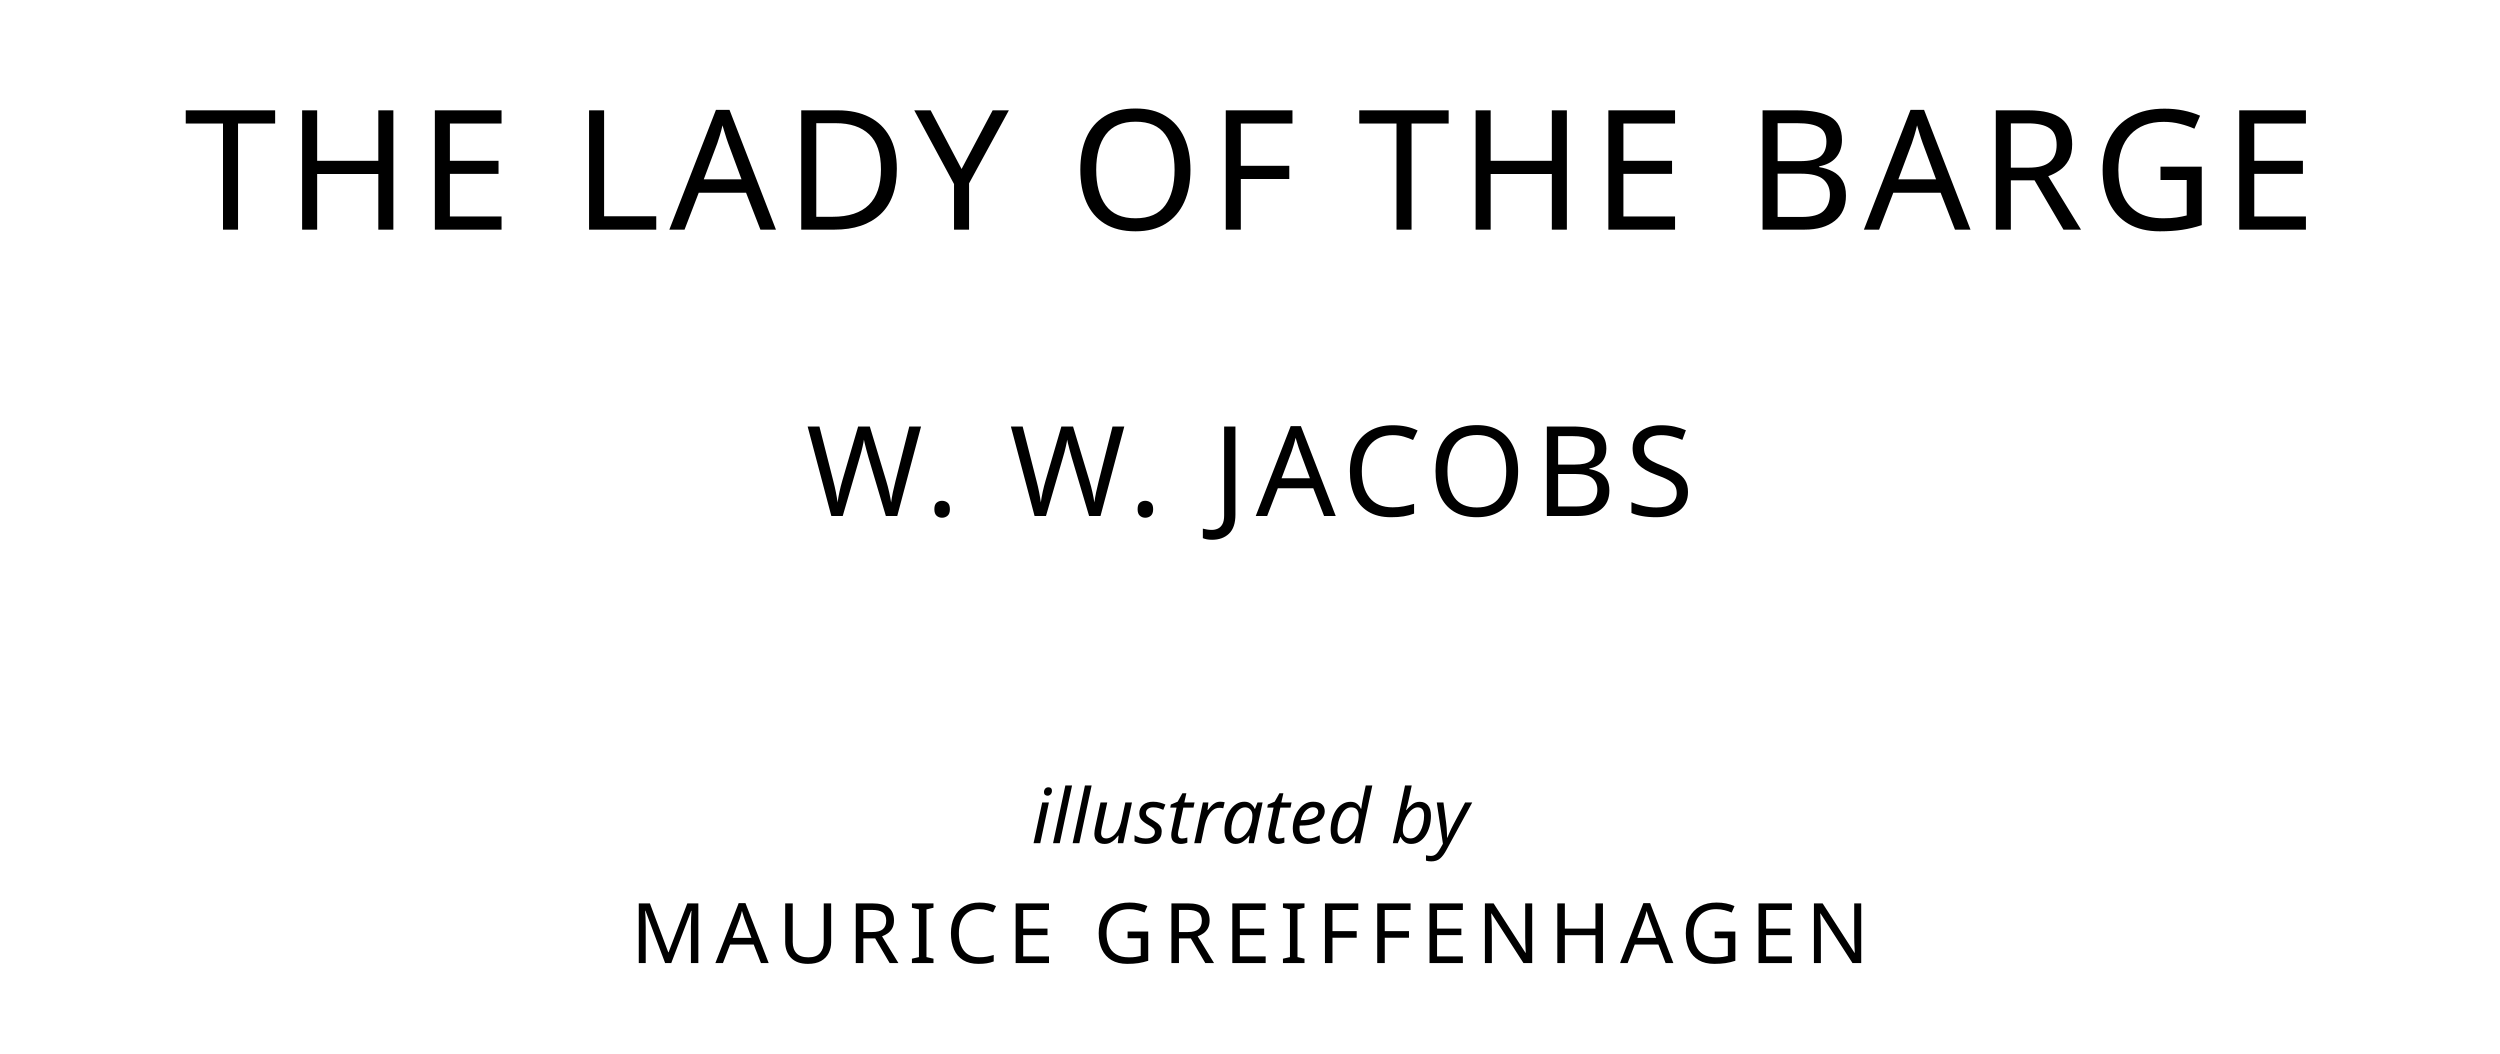
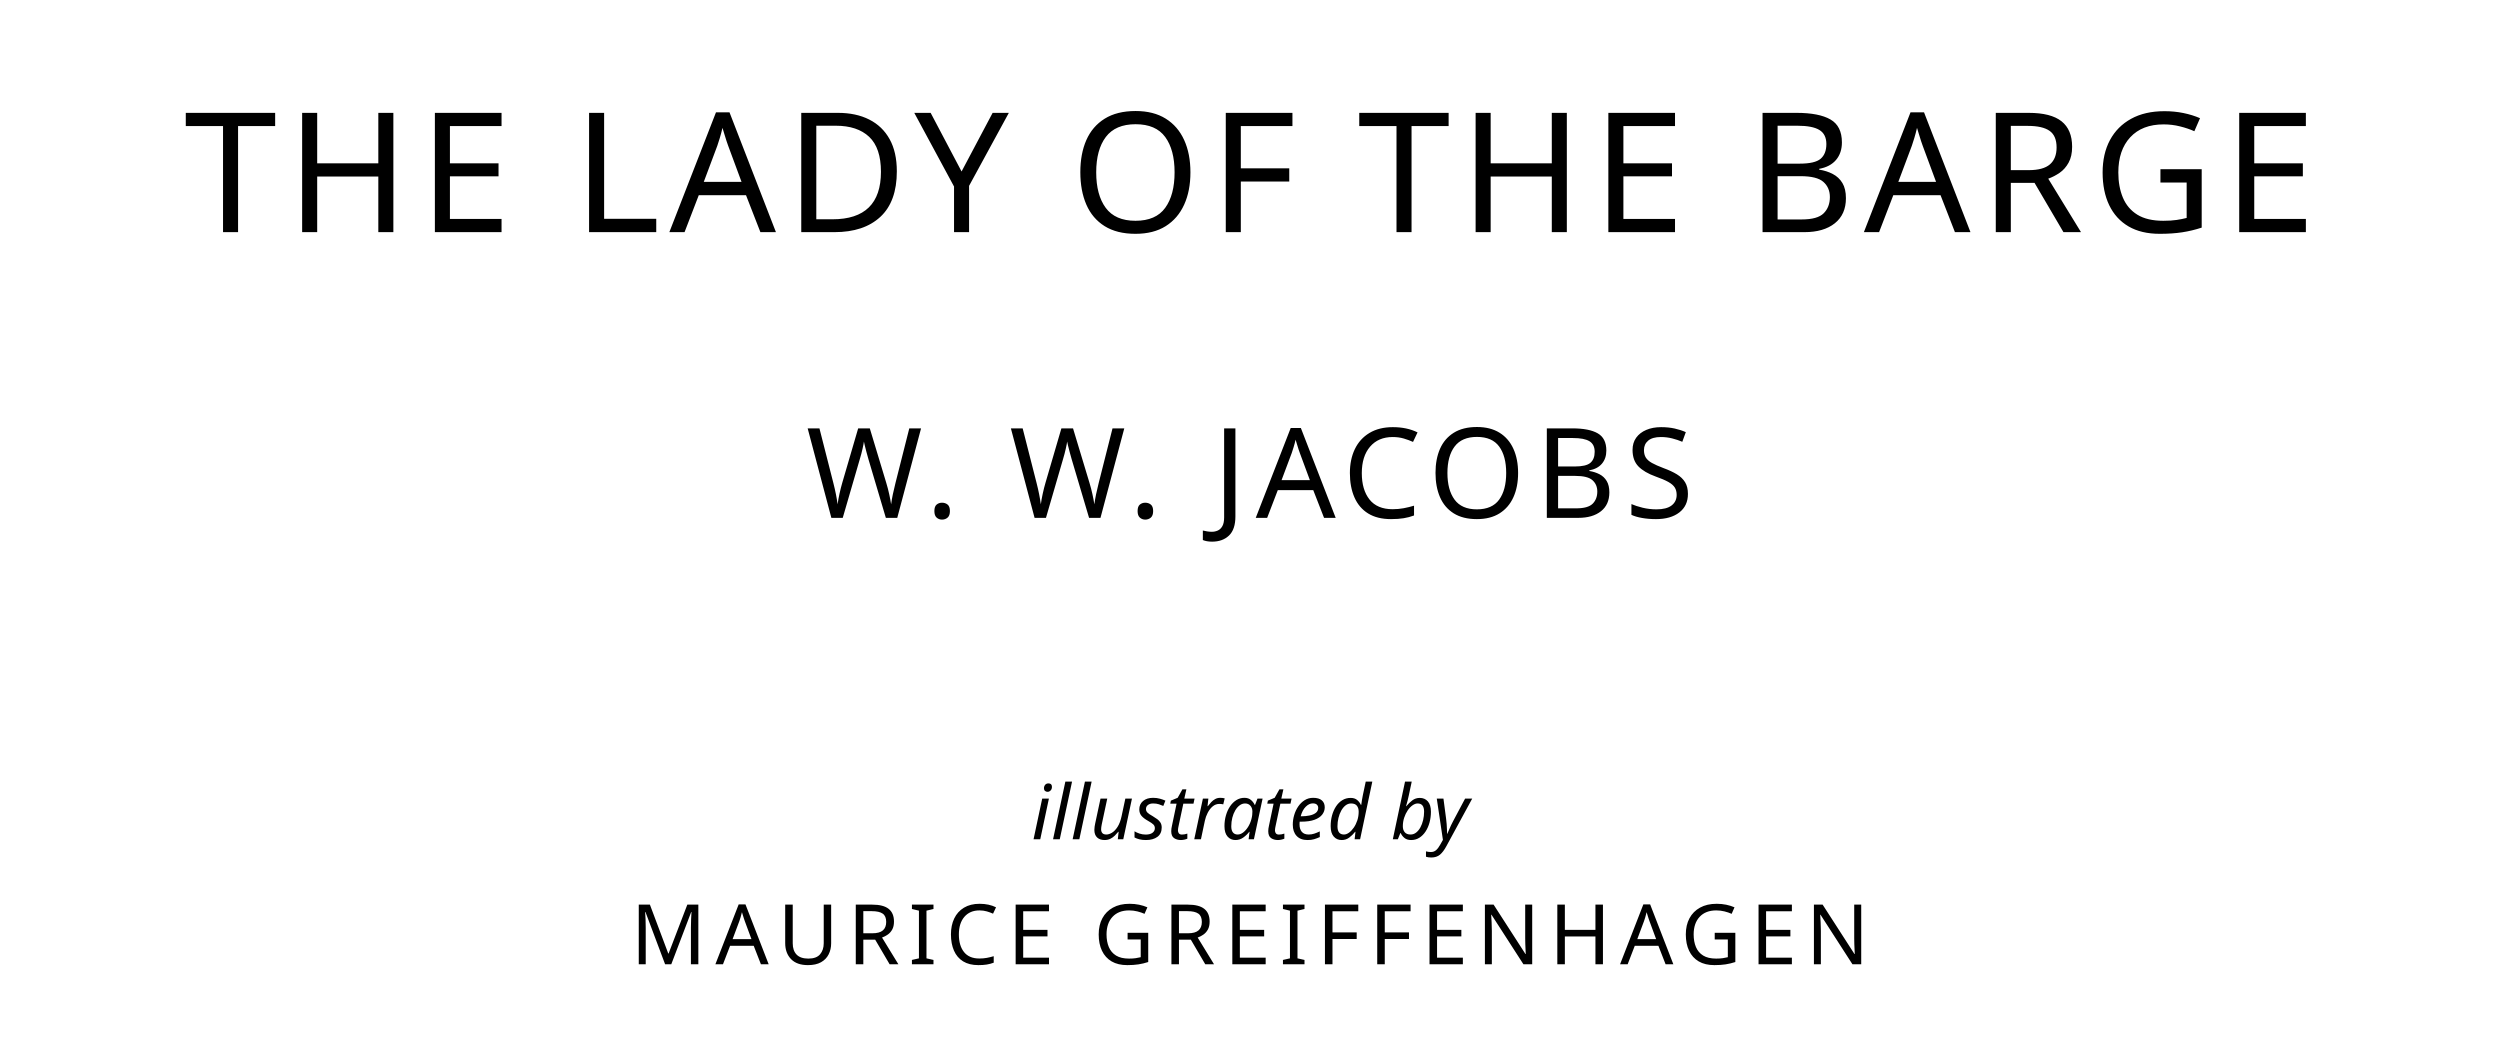
<svg xmlns="http://www.w3.org/2000/svg" version="1.1" viewBox="0 0 1400 590">
-   <text style="letter-spacing:5px;font-family:League Spartan;font-size:93.57;" text-anchor="middle" x="700" y="128.6">THE LADY OF THE BARGE</text>
-   <text style="font-size:70.18;letter-spacing:5px;font-family:League Spartan;" text-anchor="middle" x="700" y="288.95">W. W. JACOBS</text>
-   <text style="font-size:42.508;font-family:OFL Sorts Mill Goudy;font-style:italic" text-anchor="middle" x="700" y="472.18">illustrated by</text>
-   <text style="font-size:46.784;letter-spacing:5px;font-family:League Spartan;" text-anchor="middle" x="700" y="539.3">MAURICE GREIFFENHAGEN</text>
+   <text style="fill:#000;font-family:League Spartan;font-size:93.567px;letter-spacing:5px" text-anchor="middle" x="700" y="130">THE LADY OF THE BARGE</text>
+   <text style="fill:#000;font-family:League Spartan;font-size:70.175px;letter-spacing:5px" text-anchor="middle" x="700" y="290">W. W. JACOBS</text>
+   <text style="fill:#000;font-family:OFL Sorts Mill Goudy;font-size:42.508px;font-style:italic" text-anchor="middle" x="700" y="470">illustrated by</text>
+   <text style="fill:#000;font-family:League Spartan;font-size:46.784px;letter-spacing:5px" text-anchor="middle" x="700" y="540">MAURICE GREIFFENHAGEN</text>
</svg>
